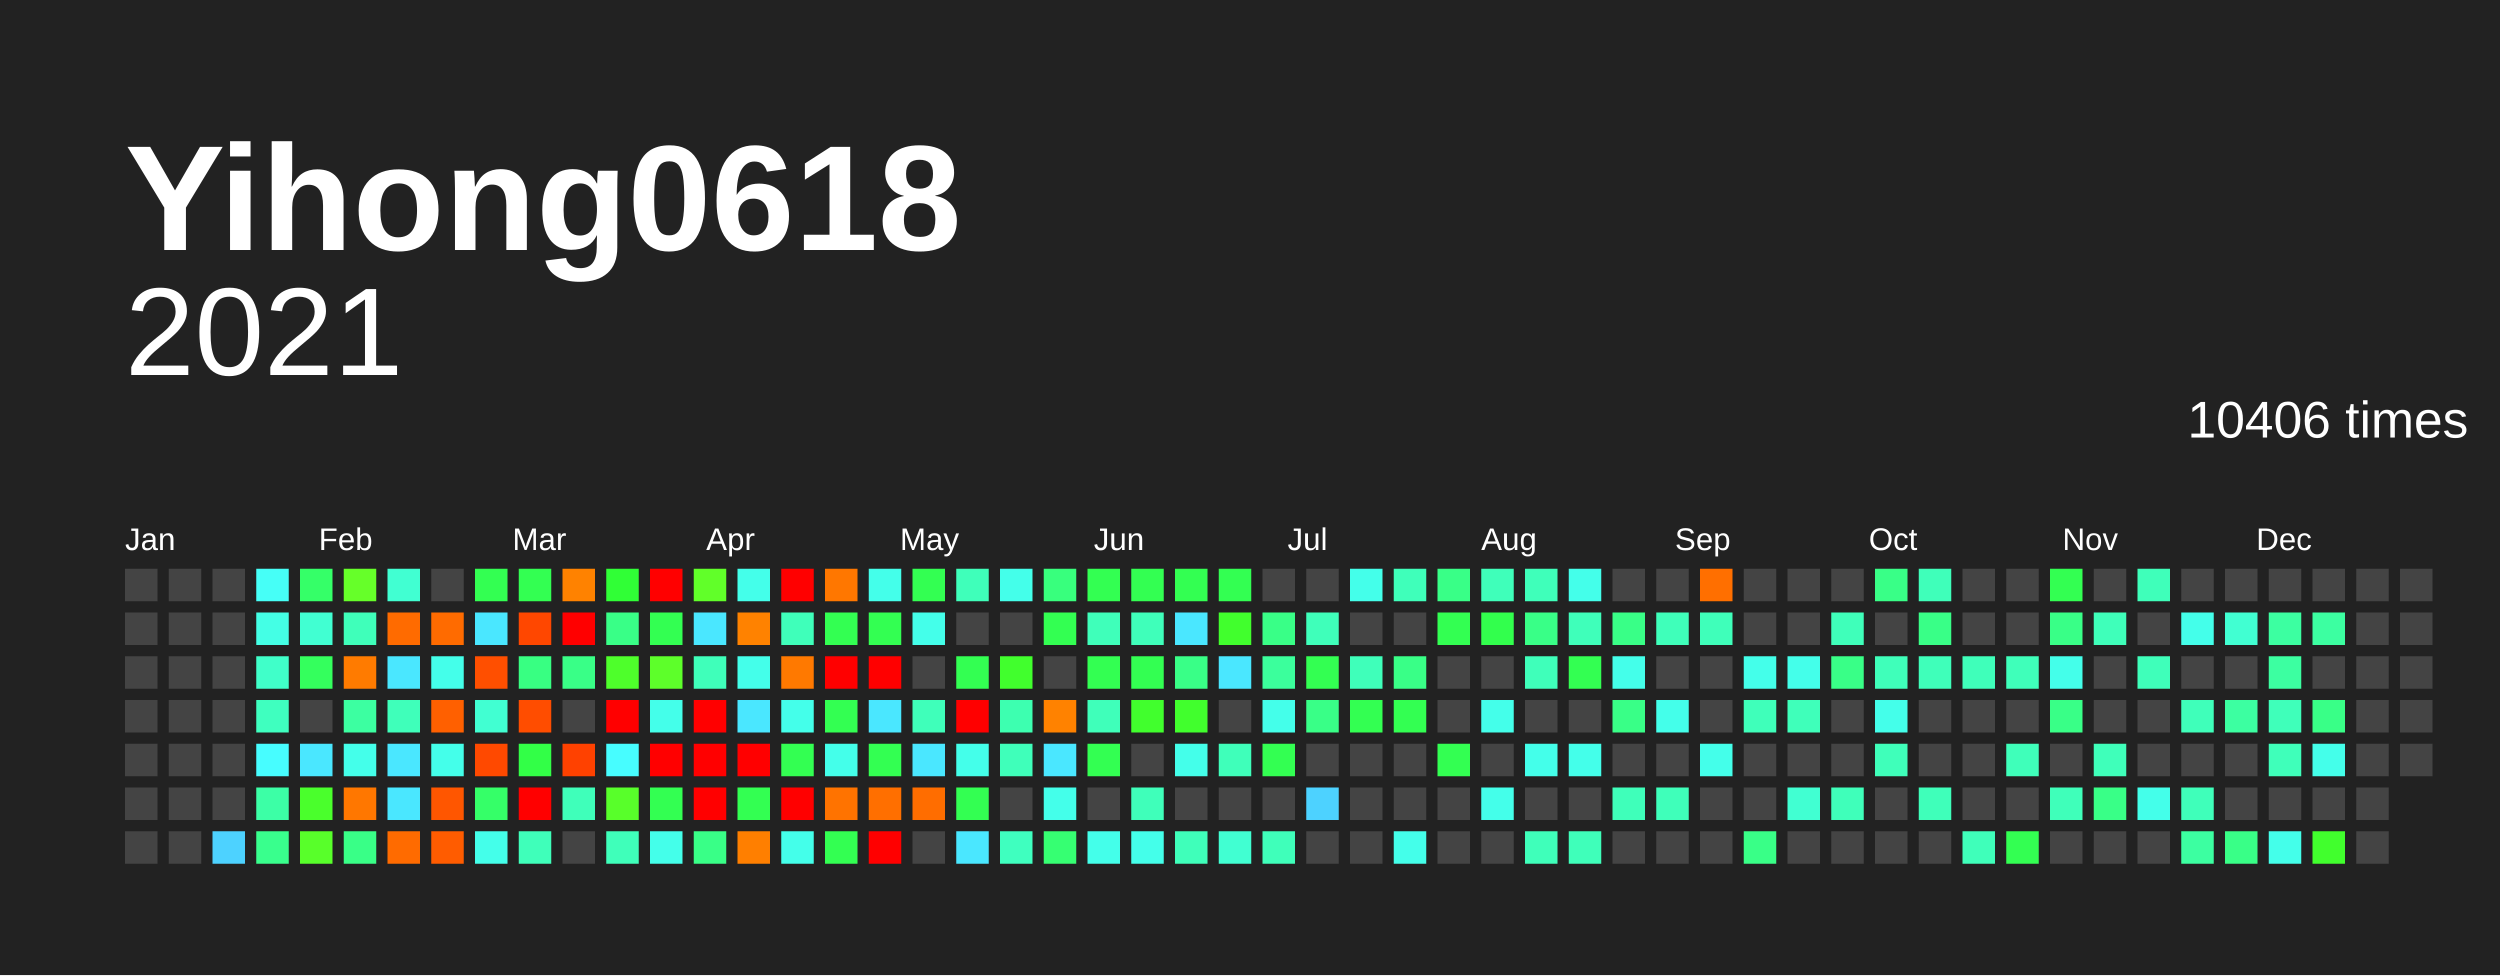
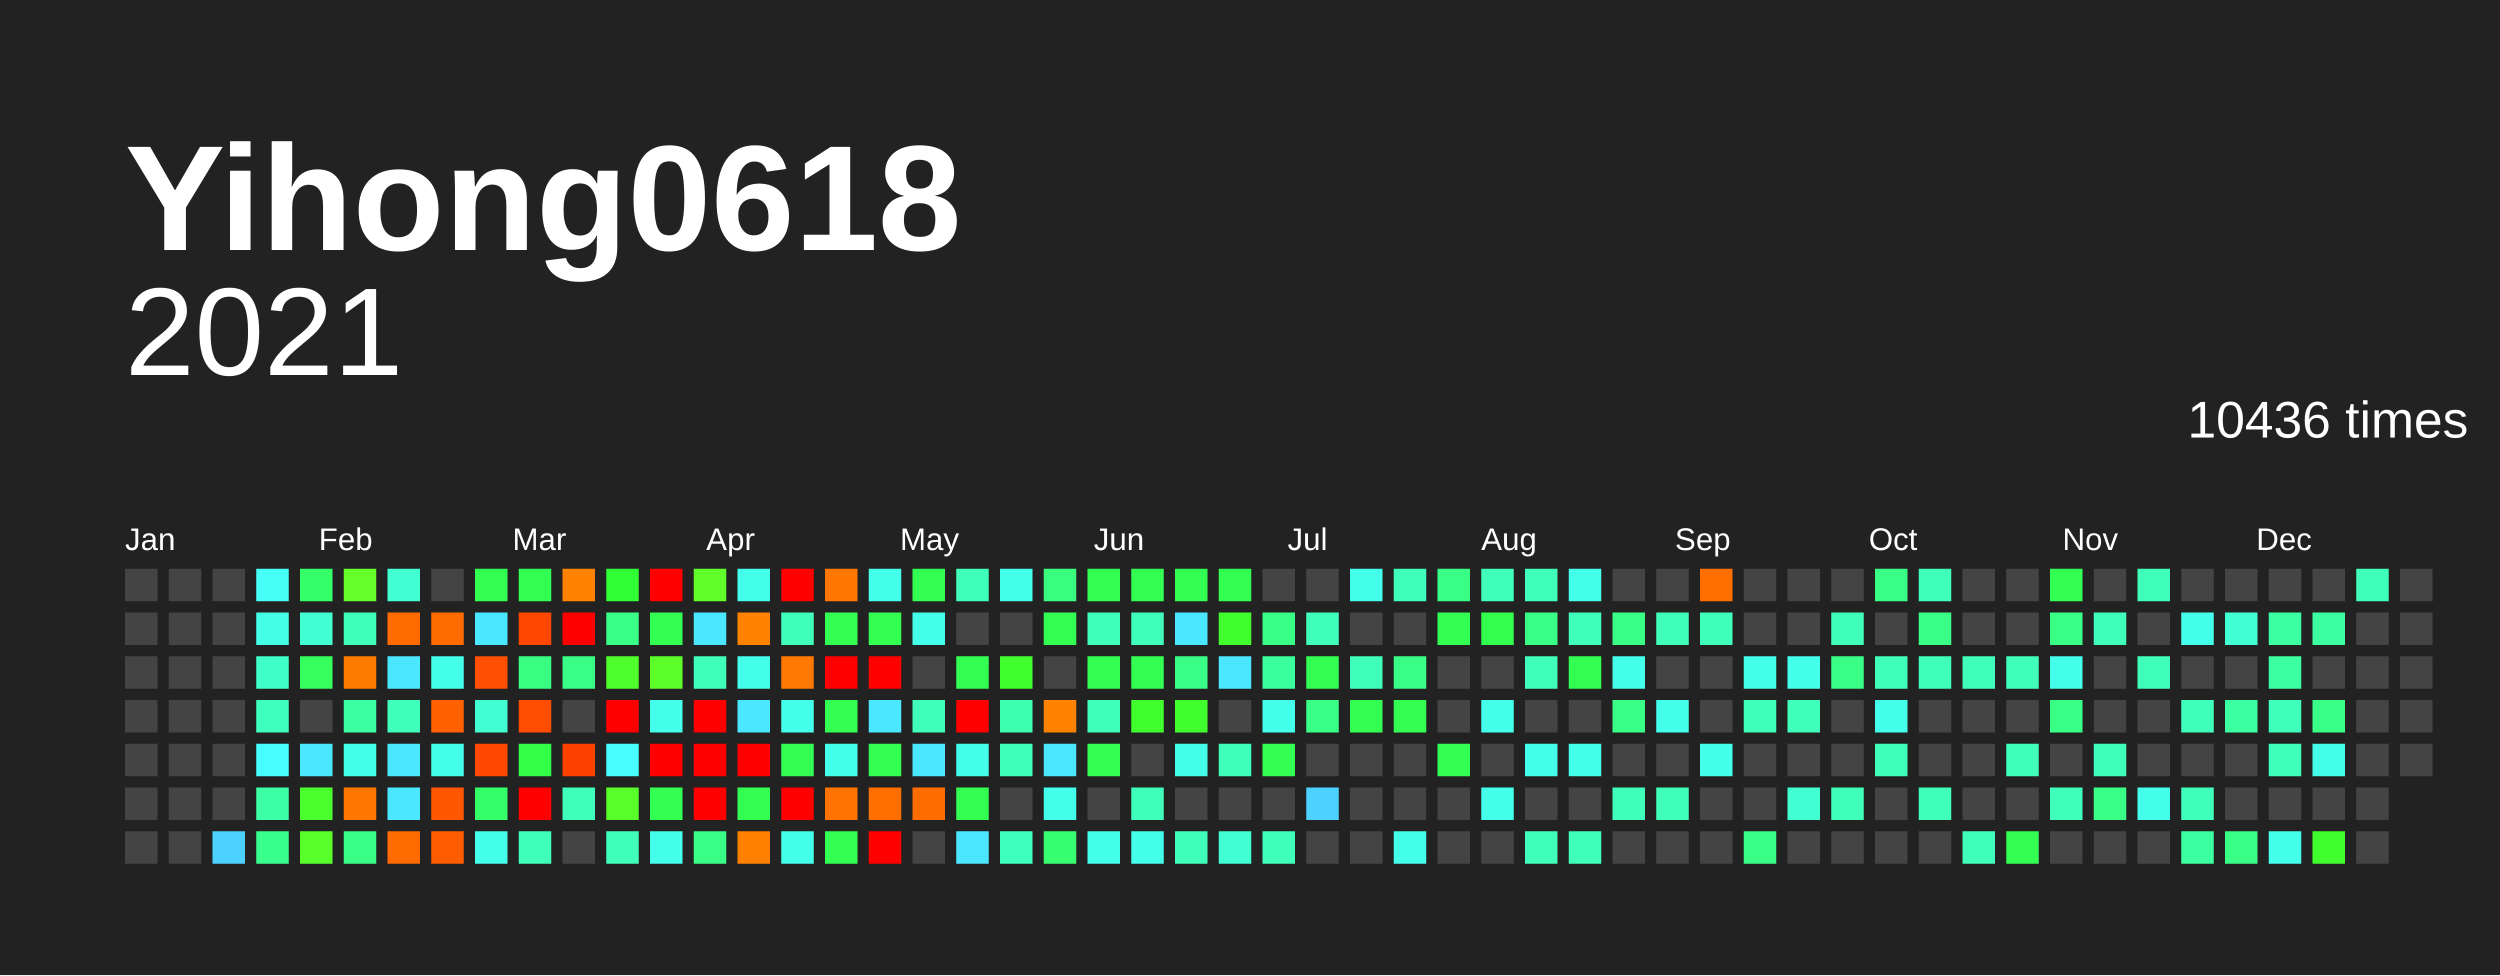
<svg xmlns="http://www.w3.org/2000/svg" baseProfile="full" height="78mm" version="1.1" viewBox="0,0,200,78" width="200mm">
  <defs />
  <rect fill="#222222" height="78" width="200" x="0" y="0" />
  <text fill="#FFFFFF" style="font-size:12px; font-family:Arial; font-weight:bold;" x="10" y="20">Yihong0618</text>
  <text alignment-baseline="hanging" fill="#FFFFFF" style="font-size:10.0px; font-family:Arial;" x="10" y="30">2021</text>
-   <text alignment-baseline="hanging" fill="#FFFFFF" style="font-size:4.125px; font-family:Arial;" x="175" y="35">10406 times</text>
+   <text alignment-baseline="hanging" fill="#FFFFFF" style="font-size:4.125px; font-family:Arial;" x="175" y="35">10436 times</text>
  <text fill="#FFFFFF" style="font-size:2.5px; font-family:Arial" x="10.0" y="44">Jan</text>
  <text fill="#FFFFFF" style="font-size:2.5px; font-family:Arial" x="25.5" y="44">Feb</text>
  <text fill="#FFFFFF" style="font-size:2.5px; font-family:Arial" x="41.0" y="44">Mar</text>
  <text fill="#FFFFFF" style="font-size:2.5px; font-family:Arial" x="56.5" y="44">Apr</text>
  <text fill="#FFFFFF" style="font-size:2.5px; font-family:Arial" x="72.0" y="44">May</text>
  <text fill="#FFFFFF" style="font-size:2.5px; font-family:Arial" x="87.5" y="44">Jun</text>
  <text fill="#FFFFFF" style="font-size:2.5px; font-family:Arial" x="103.0" y="44">Jul</text>
  <text fill="#FFFFFF" style="font-size:2.5px; font-family:Arial" x="118.5" y="44">Aug</text>
  <text fill="#FFFFFF" style="font-size:2.5px; font-family:Arial" x="134.0" y="44">Sep</text>
  <text fill="#FFFFFF" style="font-size:2.5px; font-family:Arial" x="149.5" y="44">Oct</text>
  <text fill="#FFFFFF" style="font-size:2.5px; font-family:Arial" x="165.0" y="44">Nov</text>
  <text fill="#FFFFFF" style="font-size:2.5px; font-family:Arial" x="180.5" y="44">Dec</text>
  <rect fill="#444444" height="2.6" width="2.6" x="10.0" y="45.5" />
  <rect fill="#444444" height="2.6" width="2.6" x="10.0" y="49.0" />
  <rect fill="#444444" height="2.6" width="2.6" x="10.0" y="52.5" />
  <rect fill="#444444" height="2.6" width="2.6" x="10.0" y="56.0" />
  <rect fill="#444444" height="2.6" width="2.6" x="10.0" y="59.5" />
  <rect fill="#444444" height="2.6" width="2.6" x="10.0" y="63.0" />
  <rect fill="#444444" height="2.6" width="2.6" x="10.0" y="66.5" />
  <rect fill="#444444" height="2.6" width="2.6" x="13.5" y="45.5" />
  <rect fill="#444444" height="2.6" width="2.6" x="13.5" y="49.0" />
  <rect fill="#444444" height="2.6" width="2.6" x="13.5" y="52.5" />
  <rect fill="#444444" height="2.6" width="2.6" x="13.5" y="56.0" />
  <rect fill="#444444" height="2.6" width="2.6" x="13.5" y="59.5" />
  <rect fill="#444444" height="2.6" width="2.6" x="13.5" y="63.0" />
  <rect fill="#444444" height="2.6" width="2.6" x="13.5" y="66.5" />
  <rect fill="#444444" height="2.6" width="2.6" x="17.0" y="45.5" />
  <rect fill="#444444" height="2.6" width="2.6" x="17.0" y="49.0" />
  <rect fill="#444444" height="2.6" width="2.6" x="17.0" y="52.5" />
  <rect fill="#444444" height="2.6" width="2.6" x="17.0" y="56.0" />
  <rect fill="#444444" height="2.6" width="2.6" x="17.0" y="59.5" />
  <rect fill="#444444" height="2.6" width="2.6" x="17.0" y="63.0" />
  <rect fill="#4dd2ff" height="2.6" width="2.6" x="17.0" y="66.5" />
  <rect fill="#46fff7" height="2.6" width="2.6" x="20.5" y="45.5" />
  <rect fill="#44ffe5" height="2.6" width="2.6" x="20.5" y="49.0" />
  <rect fill="#40ffc9" height="2.6" width="2.6" x="20.5" y="52.5" />
  <rect fill="#3fffbf" height="2.6" width="2.6" x="20.5" y="56.0" />
  <rect fill="#47fdff" height="2.6" width="2.6" x="20.5" y="59.5" />
  <rect fill="#3cffa6" height="2.6" width="2.6" x="20.5" y="63.0" />
  <rect fill="#39ff8d" height="2.6" width="2.6" x="20.5" y="66.5" />
  <rect fill="#35ff68" height="2.6" width="2.6" x="24.0" y="45.5" />
  <rect fill="#41ffd2" height="2.6" width="2.6" x="24.0" y="49.0" />
  <rect fill="#34ff5d" height="2.6" width="2.6" x="24.0" y="52.5" />
  <rect fill="#444444" height="2.6" width="2.6" x="24.0" y="56.0" />
  <rect fill="#4ae7ff" height="2.6" width="2.6" x="24.0" y="59.5" />
  <rect fill="#4aff2c" height="2.6" width="2.6" x="24.0" y="63.0" />
  <rect fill="#58ff2a" height="2.6" width="2.6" x="24.0" y="66.5" />
  <rect fill="#66ff29" height="2.6" width="2.6" x="27.5" y="45.5" />
  <rect fill="#3fffba" height="2.6" width="2.6" x="27.5" y="49.0" />
  <rect fill="#ff7b00" height="2.6" width="2.6" x="27.5" y="52.5" />
  <rect fill="#3cffa1" height="2.6" width="2.6" x="27.5" y="56.0" />
  <rect fill="#44ffea" height="2.6" width="2.6" x="27.5" y="59.5" />
  <rect fill="#ff7700" height="2.6" width="2.6" x="27.5" y="63.0" />
  <rect fill="#39ff87" height="2.6" width="2.6" x="27.5" y="66.5" />
  <rect fill="#41ffd2" height="2.6" width="2.6" x="31.0" y="45.5" />
  <rect fill="#ff6b00" height="2.6" width="2.6" x="31.0" y="49.0" />
  <rect fill="#4ae7ff" height="2.6" width="2.6" x="31.0" y="52.5" />
  <rect fill="#3fffba" height="2.6" width="2.6" x="31.0" y="56.0" />
  <rect fill="#4ae7ff" height="2.6" width="2.6" x="31.0" y="59.5" />
  <rect fill="#4ae7ff" height="2.6" width="2.6" x="31.0" y="63.0" />
  <rect fill="#ff6b00" height="2.6" width="2.6" x="31.0" y="66.5" />
  <rect fill="#444444" height="2.6" width="2.6" x="34.5" y="45.5" />
  <rect fill="#ff6b00" height="2.6" width="2.6" x="34.5" y="49.0" />
  <rect fill="#44ffea" height="2.6" width="2.6" x="34.5" y="52.5" />
  <rect fill="#ff6000" height="2.6" width="2.6" x="34.5" y="56.0" />
  <rect fill="#44ffea" height="2.6" width="2.6" x="34.5" y="59.5" />
  <rect fill="#ff5600" height="2.6" width="2.6" x="34.5" y="63.0" />
  <rect fill="#ff5c00" height="2.6" width="2.6" x="34.5" y="66.5" />
  <rect fill="#33ff52" height="2.6" width="2.6" x="38.0" y="45.5" />
  <rect fill="#4ae7ff" height="2.6" width="2.6" x="38.0" y="49.0" />
  <rect fill="#ff4f00" height="2.6" width="2.6" x="38.0" y="52.5" />
  <rect fill="#41ffd2" height="2.6" width="2.6" x="38.0" y="56.0" />
  <rect fill="#ff4900" height="2.6" width="2.6" x="38.0" y="59.5" />
  <rect fill="#35ff68" height="2.6" width="2.6" x="38.0" y="63.0" />
  <rect fill="#44ffea" height="2.6" width="2.6" x="38.0" y="66.5" />
  <rect fill="#33ff52" height="2.6" width="2.6" x="41.5" y="45.5" />
  <rect fill="#ff4700" height="2.6" width="2.6" x="41.5" y="49.0" />
  <rect fill="#38ff82" height="2.6" width="2.6" x="41.5" y="52.5" />
  <rect fill="#ff4d00" height="2.6" width="2.6" x="41.5" y="56.0" />
  <rect fill="#32ff47" height="2.6" width="2.6" x="41.5" y="59.5" />
  <rect fill="red" height="2.6" width="2.6" x="41.5" y="63.0" />
  <rect fill="#3fffba" height="2.6" width="2.6" x="41.5" y="66.5" />
  <rect fill="#ff8200" height="2.6" width="2.6" x="45.0" y="45.5" />
  <rect fill="red" height="2.6" width="2.6" x="45.0" y="49.0" />
  <rect fill="#39ff87" height="2.6" width="2.6" x="45.0" y="52.5" />
  <rect fill="#444444" height="2.6" width="2.6" x="45.0" y="56.0" />
  <rect fill="#ff4100" height="2.6" width="2.6" x="45.0" y="59.5" />
  <rect fill="#3fffba" height="2.6" width="2.6" x="45.0" y="63.0" />
  <rect fill="#444444" height="2.6" width="2.6" x="45.0" y="66.5" />
  <rect fill="#30ff36" height="2.6" width="2.6" x="48.5" y="45.5" />
  <rect fill="#39ff87" height="2.6" width="2.6" x="48.5" y="49.0" />
  <rect fill="#4eff2b" height="2.6" width="2.6" x="48.5" y="52.5" />
  <rect fill="red" height="2.6" width="2.6" x="48.5" y="56.0" />
  <rect fill="#47fdff" height="2.6" width="2.6" x="48.5" y="59.5" />
  <rect fill="#58ff2a" height="2.6" width="2.6" x="48.5" y="63.0" />
  <rect fill="#3fffba" height="2.6" width="2.6" x="48.5" y="66.5" />
  <rect fill="red" height="2.6" width="2.6" x="52.0" y="45.5" />
  <rect fill="#33ff52" height="2.6" width="2.6" x="52.0" y="49.0" />
  <rect fill="#5dff2a" height="2.6" width="2.6" x="52.0" y="52.5" />
  <rect fill="#44ffea" height="2.6" width="2.6" x="52.0" y="56.0" />
  <rect fill="red" height="2.6" width="2.6" x="52.0" y="59.5" />
  <rect fill="#33ff52" height="2.6" width="2.6" x="52.0" y="63.0" />
  <rect fill="#44ffea" height="2.6" width="2.6" x="52.0" y="66.5" />
  <rect fill="#61ff29" height="2.6" width="2.6" x="55.5" y="45.5" />
  <rect fill="#4ae7ff" height="2.6" width="2.6" x="55.5" y="49.0" />
  <rect fill="#3fffba" height="2.6" width="2.6" x="55.5" y="52.5" />
  <rect fill="red" height="2.6" width="2.6" x="55.5" y="56.0" />
  <rect fill="red" height="2.6" width="2.6" x="55.5" y="59.5" />
  <rect fill="red" height="2.6" width="2.6" x="55.5" y="63.0" />
  <rect fill="#39ff87" height="2.6" width="2.6" x="55.5" y="66.5" />
  <rect fill="#44ffea" height="2.6" width="2.6" x="59.0" y="45.5" />
  <rect fill="#ff8200" height="2.6" width="2.6" x="59.0" y="49.0" />
  <rect fill="#44ffea" height="2.6" width="2.6" x="59.0" y="52.5" />
  <rect fill="#4ae7ff" height="2.6" width="2.6" x="59.0" y="56.0" />
  <rect fill="red" height="2.6" width="2.6" x="59.0" y="59.5" />
  <rect fill="#33ff52" height="2.6" width="2.6" x="59.0" y="63.0" />
  <rect fill="#ff7f00" height="2.6" width="2.6" x="59.0" y="66.5" />
  <rect fill="red" height="2.6" width="2.6" x="62.5" y="45.5" />
  <rect fill="#3fffba" height="2.6" width="2.6" x="62.5" y="49.0" />
  <rect fill="#ff7900" height="2.6" width="2.6" x="62.5" y="52.5" />
  <rect fill="#44ffea" height="2.6" width="2.6" x="62.5" y="56.0" />
  <rect fill="#33ff52" height="2.6" width="2.6" x="62.5" y="59.5" />
  <rect fill="red" height="2.6" width="2.6" x="62.5" y="63.0" />
  <rect fill="#44ffea" height="2.6" width="2.6" x="62.5" y="66.5" />
  <rect fill="#ff7700" height="2.6" width="2.6" x="66.0" y="45.5" />
  <rect fill="#33ff52" height="2.6" width="2.6" x="66.0" y="49.0" />
  <rect fill="red" height="2.6" width="2.6" x="66.0" y="52.5" />
  <rect fill="#33ff52" height="2.6" width="2.6" x="66.0" y="56.0" />
  <rect fill="#44ffea" height="2.6" width="2.6" x="66.0" y="59.5" />
  <rect fill="#ff7300" height="2.6" width="2.6" x="66.0" y="63.0" />
  <rect fill="#33ff52" height="2.6" width="2.6" x="66.0" y="66.5" />
  <rect fill="#44ffea" height="2.6" width="2.6" x="69.5" y="45.5" />
  <rect fill="#33ff52" height="2.6" width="2.6" x="69.5" y="49.0" />
  <rect fill="red" height="2.6" width="2.6" x="69.5" y="52.5" />
  <rect fill="#4ae7ff" height="2.6" width="2.6" x="69.5" y="56.0" />
  <rect fill="#33ff52" height="2.6" width="2.6" x="69.5" y="59.5" />
  <rect fill="#ff6f00" height="2.6" width="2.6" x="69.5" y="63.0" />
  <rect fill="red" height="2.6" width="2.6" x="69.5" y="66.5" />
  <rect fill="#33ff52" height="2.6" width="2.6" x="73.0" y="45.5" />
  <rect fill="#44ffea" height="2.6" width="2.6" x="73.0" y="49.0" />
  <rect fill="#444444" height="2.6" width="2.6" x="73.0" y="52.5" />
  <rect fill="#3fffba" height="2.6" width="2.6" x="73.0" y="56.0" />
  <rect fill="#4ae7ff" height="2.6" width="2.6" x="73.0" y="59.5" />
  <rect fill="#ff6d00" height="2.6" width="2.6" x="73.0" y="63.0" />
  <rect fill="#444444" height="2.6" width="2.6" x="73.0" y="66.5" />
  <rect fill="#3fffba" height="2.6" width="2.6" x="76.5" y="45.5" />
  <rect fill="#444444" height="2.6" width="2.6" x="76.5" y="49.0" />
  <rect fill="#33ff52" height="2.6" width="2.6" x="76.5" y="52.5" />
  <rect fill="red" height="2.6" width="2.6" x="76.5" y="56.0" />
  <rect fill="#44ffea" height="2.6" width="2.6" x="76.5" y="59.5" />
  <rect fill="#33ff52" height="2.6" width="2.6" x="76.5" y="63.0" />
  <rect fill="#4ae7ff" height="2.6" width="2.6" x="76.5" y="66.5" />
  <rect fill="#44ffea" height="2.6" width="2.6" x="80.0" y="45.5" />
  <rect fill="#444444" height="2.6" width="2.6" x="80.0" y="49.0" />
  <rect fill="#41ff2d" height="2.6" width="2.6" x="80.0" y="52.5" />
  <rect fill="#3dffb0" height="2.6" width="2.6" x="80.0" y="56.0" />
  <rect fill="#3fffba" height="2.6" width="2.6" x="80.0" y="59.5" />
  <rect fill="#444444" height="2.6" width="2.6" x="80.0" y="63.0" />
  <rect fill="#3fffbf" height="2.6" width="2.6" x="80.0" y="66.5" />
  <rect fill="#38ff7d" height="2.6" width="2.6" x="83.5" y="45.5" />
  <rect fill="#33ff52" height="2.6" width="2.6" x="83.5" y="49.0" />
  <rect fill="#444444" height="2.6" width="2.6" x="83.5" y="52.5" />
  <rect fill="#ff8200" height="2.6" width="2.6" x="83.5" y="56.0" />
  <rect fill="#4ae7ff" height="2.6" width="2.6" x="83.5" y="59.5" />
  <rect fill="#44ffea" height="2.6" width="2.6" x="83.5" y="63.0" />
  <rect fill="#36ff72" height="2.6" width="2.6" x="83.5" y="66.5" />
  <rect fill="#33ff52" height="2.6" width="2.6" x="87.0" y="45.5" />
  <rect fill="#3fffba" height="2.6" width="2.6" x="87.0" y="49.0" />
  <rect fill="#33ff52" height="2.6" width="2.6" x="87.0" y="52.5" />
  <rect fill="#3fffba" height="2.6" width="2.6" x="87.0" y="56.0" />
  <rect fill="#33ff52" height="2.6" width="2.6" x="87.0" y="59.5" />
  <rect fill="#444444" height="2.6" width="2.6" x="87.0" y="63.0" />
  <rect fill="#44ffea" height="2.6" width="2.6" x="87.0" y="66.5" />
  <rect fill="#33ff52" height="2.6" width="2.6" x="90.5" y="45.5" />
  <rect fill="#3fffba" height="2.6" width="2.6" x="90.5" y="49.0" />
  <rect fill="#33ff52" height="2.6" width="2.6" x="90.5" y="52.5" />
  <rect fill="#41ff2d" height="2.6" width="2.6" x="90.5" y="56.0" />
  <rect fill="#444444" height="2.6" width="2.6" x="90.5" y="59.5" />
  <rect fill="#3fffba" height="2.6" width="2.6" x="90.5" y="63.0" />
  <rect fill="#44ffea" height="2.6" width="2.6" x="90.5" y="66.5" />
  <rect fill="#33ff52" height="2.6" width="2.6" x="94.0" y="45.5" />
  <rect fill="#4ae7ff" height="2.6" width="2.6" x="94.0" y="49.0" />
  <rect fill="#39ff87" height="2.6" width="2.6" x="94.0" y="52.5" />
  <rect fill="#41ff2d" height="2.6" width="2.6" x="94.0" y="56.0" />
  <rect fill="#44ffea" height="2.6" width="2.6" x="94.0" y="59.5" />
  <rect fill="#444444" height="2.6" width="2.6" x="94.0" y="63.0" />
  <rect fill="#3fffba" height="2.6" width="2.6" x="94.0" y="66.5" />
  <rect fill="#33ff52" height="2.6" width="2.6" x="97.5" y="45.5" />
  <rect fill="#41ff2d" height="2.6" width="2.6" x="97.5" y="49.0" />
  <rect fill="#4ae7ff" height="2.6" width="2.6" x="97.5" y="52.5" />
  <rect fill="#444444" height="2.6" width="2.6" x="97.5" y="56.0" />
  <rect fill="#3fffba" height="2.6" width="2.6" x="97.5" y="59.5" />
  <rect fill="#444444" height="2.6" width="2.6" x="97.5" y="63.0" />
  <rect fill="#41ffd2" height="2.6" width="2.6" x="97.5" y="66.5" />
  <rect fill="#444444" height="2.6" width="2.6" x="101.0" y="45.5" />
  <rect fill="#39ff87" height="2.6" width="2.6" x="101.0" y="49.0" />
  <rect fill="#3bff9c" height="2.6" width="2.6" x="101.0" y="52.5" />
  <rect fill="#44ffea" height="2.6" width="2.6" x="101.0" y="56.0" />
  <rect fill="#33ff52" height="2.6" width="2.6" x="101.0" y="59.5" />
  <rect fill="#444444" height="2.6" width="2.6" x="101.0" y="63.0" />
  <rect fill="#3fffba" height="2.6" width="2.6" x="101.0" y="66.5" />
  <rect fill="#444444" height="2.6" width="2.6" x="104.5" y="45.5" />
  <rect fill="#3fffba" height="2.6" width="2.6" x="104.5" y="49.0" />
  <rect fill="#33ff52" height="2.6" width="2.6" x="104.5" y="52.5" />
  <rect fill="#39ff87" height="2.6" width="2.6" x="104.5" y="56.0" />
  <rect fill="#444444" height="2.6" width="2.6" x="104.5" y="59.5" />
  <rect fill="#4dd2ff" height="2.6" width="2.6" x="104.5" y="63.0" />
  <rect fill="#444444" height="2.6" width="2.6" x="104.5" y="66.5" />
  <rect fill="#44ffea" height="2.6" width="2.6" x="108.0" y="45.5" />
  <rect fill="#444444" height="2.6" width="2.6" x="108.0" y="49.0" />
  <rect fill="#3fffba" height="2.6" width="2.6" x="108.0" y="52.5" />
  <rect fill="#33ff52" height="2.6" width="2.6" x="108.0" y="56.0" />
  <rect fill="#444444" height="2.6" width="2.6" x="108.0" y="59.5" />
  <rect fill="#444444" height="2.6" width="2.6" x="108.0" y="63.0" />
  <rect fill="#444444" height="2.6" width="2.6" x="108.0" y="66.5" />
  <rect fill="#3fffba" height="2.6" width="2.6" x="111.5" y="45.5" />
  <rect fill="#444444" height="2.6" width="2.6" x="111.5" y="49.0" />
  <rect fill="#39ff87" height="2.6" width="2.6" x="111.5" y="52.5" />
  <rect fill="#33ff52" height="2.6" width="2.6" x="111.5" y="56.0" />
  <rect fill="#444444" height="2.6" width="2.6" x="111.5" y="59.5" />
  <rect fill="#444444" height="2.6" width="2.6" x="111.5" y="63.0" />
  <rect fill="#44ffea" height="2.6" width="2.6" x="111.5" y="66.5" />
  <rect fill="#39ff87" height="2.6" width="2.6" x="115.0" y="45.5" />
  <rect fill="#33ff52" height="2.6" width="2.6" x="115.0" y="49.0" />
  <rect fill="#444444" height="2.6" width="2.6" x="115.0" y="52.5" />
  <rect fill="#444444" height="2.6" width="2.6" x="115.0" y="56.0" />
  <rect fill="#33ff52" height="2.6" width="2.6" x="115.0" y="59.5" />
  <rect fill="#444444" height="2.6" width="2.6" x="115.0" y="63.0" />
  <rect fill="#444444" height="2.6" width="2.6" x="115.0" y="66.5" />
  <rect fill="#3fffba" height="2.6" width="2.6" x="118.5" y="45.5" />
  <rect fill="#32ff4d" height="2.6" width="2.6" x="118.5" y="49.0" />
  <rect fill="#444444" height="2.6" width="2.6" x="118.5" y="52.5" />
  <rect fill="#44ffea" height="2.6" width="2.6" x="118.5" y="56.0" />
  <rect fill="#444444" height="2.6" width="2.6" x="118.5" y="59.5" />
  <rect fill="#44ffea" height="2.6" width="2.6" x="118.5" y="63.0" />
  <rect fill="#444444" height="2.6" width="2.6" x="118.5" y="66.5" />
  <rect fill="#3fffba" height="2.6" width="2.6" x="122.0" y="45.5" />
  <rect fill="#39ff87" height="2.6" width="2.6" x="122.0" y="49.0" />
  <rect fill="#3fffba" height="2.6" width="2.6" x="122.0" y="52.5" />
  <rect fill="#444444" height="2.6" width="2.6" x="122.0" y="56.0" />
  <rect fill="#44ffea" height="2.6" width="2.6" x="122.0" y="59.5" />
  <rect fill="#444444" height="2.6" width="2.6" x="122.0" y="63.0" />
  <rect fill="#3fffba" height="2.6" width="2.6" x="122.0" y="66.5" />
  <rect fill="#44ffea" height="2.6" width="2.6" x="125.5" y="45.5" />
  <rect fill="#3fffba" height="2.6" width="2.6" x="125.5" y="49.0" />
  <rect fill="#33ff52" height="2.6" width="2.6" x="125.5" y="52.5" />
  <rect fill="#444444" height="2.6" width="2.6" x="125.5" y="56.0" />
  <rect fill="#44ffea" height="2.6" width="2.6" x="125.5" y="59.5" />
  <rect fill="#444444" height="2.6" width="2.6" x="125.5" y="63.0" />
  <rect fill="#3fffba" height="2.6" width="2.6" x="125.5" y="66.5" />
  <rect fill="#444444" height="2.6" width="2.6" x="129.0" y="45.5" />
  <rect fill="#39ff87" height="2.6" width="2.6" x="129.0" y="49.0" />
  <rect fill="#44ffea" height="2.6" width="2.6" x="129.0" y="52.5" />
  <rect fill="#39ff87" height="2.6" width="2.6" x="129.0" y="56.0" />
  <rect fill="#444444" height="2.6" width="2.6" x="129.0" y="59.5" />
  <rect fill="#3fffba" height="2.6" width="2.6" x="129.0" y="63.0" />
  <rect fill="#444444" height="2.6" width="2.6" x="129.0" y="66.5" />
  <rect fill="#444444" height="2.6" width="2.6" x="132.5" y="45.5" />
  <rect fill="#3fffba" height="2.6" width="2.6" x="132.5" y="49.0" />
  <rect fill="#444444" height="2.6" width="2.6" x="132.5" y="52.5" />
  <rect fill="#44ffea" height="2.6" width="2.6" x="132.5" y="56.0" />
  <rect fill="#444444" height="2.6" width="2.6" x="132.5" y="59.5" />
  <rect fill="#3fffba" height="2.6" width="2.6" x="132.5" y="63.0" />
  <rect fill="#444444" height="2.6" width="2.6" x="132.5" y="66.5" />
  <rect fill="#ff6f00" height="2.6" width="2.6" x="136.0" y="45.5" />
  <rect fill="#3fffba" height="2.6" width="2.6" x="136.0" y="49.0" />
  <rect fill="#444444" height="2.6" width="2.6" x="136.0" y="52.5" />
  <rect fill="#444444" height="2.6" width="2.6" x="136.0" y="56.0" />
  <rect fill="#44ffea" height="2.6" width="2.6" x="136.0" y="59.5" />
  <rect fill="#444444" height="2.6" width="2.6" x="136.0" y="63.0" />
  <rect fill="#444444" height="2.6" width="2.6" x="136.0" y="66.5" />
  <rect fill="#444444" height="2.6" width="2.6" x="139.5" y="45.5" />
  <rect fill="#444444" height="2.6" width="2.6" x="139.5" y="49.0" />
  <rect fill="#44ffea" height="2.6" width="2.6" x="139.5" y="52.5" />
  <rect fill="#3fffba" height="2.6" width="2.6" x="139.5" y="56.0" />
  <rect fill="#444444" height="2.6" width="2.6" x="139.5" y="59.5" />
  <rect fill="#444444" height="2.6" width="2.6" x="139.5" y="63.0" />
  <rect fill="#39ff87" height="2.6" width="2.6" x="139.5" y="66.5" />
  <rect fill="#444444" height="2.6" width="2.6" x="143.0" y="45.5" />
  <rect fill="#444444" height="2.6" width="2.6" x="143.0" y="49.0" />
  <rect fill="#44ffea" height="2.6" width="2.6" x="143.0" y="52.5" />
  <rect fill="#3fffba" height="2.6" width="2.6" x="143.0" y="56.0" />
  <rect fill="#444444" height="2.6" width="2.6" x="143.0" y="59.5" />
  <rect fill="#41ffd2" height="2.6" width="2.6" x="143.0" y="63.0" />
  <rect fill="#444444" height="2.6" width="2.6" x="143.0" y="66.5" />
  <rect fill="#444444" height="2.6" width="2.6" x="146.5" y="45.5" />
  <rect fill="#3fffba" height="2.6" width="2.6" x="146.5" y="49.0" />
  <rect fill="#39ff87" height="2.6" width="2.6" x="146.5" y="52.5" />
  <rect fill="#444444" height="2.6" width="2.6" x="146.5" y="56.0" />
  <rect fill="#444444" height="2.6" width="2.6" x="146.5" y="59.5" />
  <rect fill="#3fffba" height="2.6" width="2.6" x="146.5" y="63.0" />
  <rect fill="#444444" height="2.6" width="2.6" x="146.5" y="66.5" />
  <rect fill="#39ff87" height="2.6" width="2.6" x="150.0" y="45.5" />
  <rect fill="#444444" height="2.6" width="2.6" x="150.0" y="49.0" />
  <rect fill="#3fffba" height="2.6" width="2.6" x="150.0" y="52.5" />
  <rect fill="#44ffea" height="2.6" width="2.6" x="150.0" y="56.0" />
  <rect fill="#3fffba" height="2.6" width="2.6" x="150.0" y="59.5" />
  <rect fill="#444444" height="2.6" width="2.6" x="150.0" y="63.0" />
  <rect fill="#444444" height="2.6" width="2.6" x="150.0" y="66.5" />
  <rect fill="#3fffba" height="2.6" width="2.6" x="153.5" y="45.5" />
  <rect fill="#39ff87" height="2.6" width="2.6" x="153.5" y="49.0" />
  <rect fill="#3fffba" height="2.6" width="2.6" x="153.5" y="52.5" />
  <rect fill="#444444" height="2.6" width="2.6" x="153.5" y="56.0" />
  <rect fill="#444444" height="2.6" width="2.6" x="153.5" y="59.5" />
  <rect fill="#3fffba" height="2.6" width="2.6" x="153.5" y="63.0" />
  <rect fill="#444444" height="2.6" width="2.6" x="153.5" y="66.5" />
  <rect fill="#444444" height="2.6" width="2.6" x="157.0" y="45.5" />
  <rect fill="#444444" height="2.6" width="2.6" x="157.0" y="49.0" />
  <rect fill="#3fffba" height="2.6" width="2.6" x="157.0" y="52.5" />
  <rect fill="#444444" height="2.6" width="2.6" x="157.0" y="56.0" />
  <rect fill="#444444" height="2.6" width="2.6" x="157.0" y="59.5" />
  <rect fill="#444444" height="2.6" width="2.6" x="157.0" y="63.0" />
  <rect fill="#3fffba" height="2.6" width="2.6" x="157.0" y="66.5" />
  <rect fill="#444444" height="2.6" width="2.6" x="160.5" y="45.5" />
  <rect fill="#444444" height="2.6" width="2.6" x="160.5" y="49.0" />
  <rect fill="#3fffba" height="2.6" width="2.6" x="160.5" y="52.5" />
  <rect fill="#444444" height="2.6" width="2.6" x="160.5" y="56.0" />
  <rect fill="#3fffba" height="2.6" width="2.6" x="160.5" y="59.5" />
  <rect fill="#444444" height="2.6" width="2.6" x="160.5" y="63.0" />
  <rect fill="#33ff52" height="2.6" width="2.6" x="160.5" y="66.5" />
  <rect fill="#33ff52" height="2.6" width="2.6" x="164.0" y="45.5" />
  <rect fill="#39ff87" height="2.6" width="2.6" x="164.0" y="49.0" />
  <rect fill="#44ffea" height="2.6" width="2.6" x="164.0" y="52.5" />
  <rect fill="#39ff87" height="2.6" width="2.6" x="164.0" y="56.0" />
  <rect fill="#444444" height="2.6" width="2.6" x="164.0" y="59.5" />
  <rect fill="#3fffba" height="2.6" width="2.6" x="164.0" y="63.0" />
  <rect fill="#444444" height="2.6" width="2.6" x="164.0" y="66.5" />
  <rect fill="#444444" height="2.6" width="2.6" x="167.5" y="45.5" />
  <rect fill="#3fffba" height="2.6" width="2.6" x="167.5" y="49.0" />
  <rect fill="#444444" height="2.6" width="2.6" x="167.5" y="52.5" />
  <rect fill="#444444" height="2.6" width="2.6" x="167.5" y="56.0" />
  <rect fill="#3fffba" height="2.6" width="2.6" x="167.5" y="59.5" />
  <rect fill="#39ff87" height="2.6" width="2.6" x="167.5" y="63.0" />
  <rect fill="#444444" height="2.6" width="2.6" x="167.5" y="66.5" />
  <rect fill="#3fffba" height="2.6" width="2.6" x="171.0" y="45.5" />
  <rect fill="#444444" height="2.6" width="2.6" x="171.0" y="49.0" />
  <rect fill="#3fffba" height="2.6" width="2.6" x="171.0" y="52.5" />
  <rect fill="#444444" height="2.6" width="2.6" x="171.0" y="56.0" />
  <rect fill="#444444" height="2.6" width="2.6" x="171.0" y="59.5" />
  <rect fill="#44ffea" height="2.6" width="2.6" x="171.0" y="63.0" />
  <rect fill="#444444" height="2.6" width="2.6" x="171.0" y="66.5" />
  <rect fill="#444444" height="2.6" width="2.6" x="174.5" y="45.5" />
  <rect fill="#44ffea" height="2.6" width="2.6" x="174.5" y="49.0" />
  <rect fill="#444444" height="2.6" width="2.6" x="174.5" y="52.5" />
  <rect fill="#3fffba" height="2.6" width="2.6" x="174.5" y="56.0" />
  <rect fill="#444444" height="2.6" width="2.6" x="174.5" y="59.5" />
  <rect fill="#3fffba" height="2.6" width="2.6" x="174.5" y="63.0" />
  <rect fill="#3cffa1" height="2.6" width="2.6" x="174.5" y="66.5" />
  <rect fill="#444444" height="2.6" width="2.6" x="178.0" y="45.5" />
  <rect fill="#41ffd2" height="2.6" width="2.6" x="178.0" y="49.0" />
  <rect fill="#444444" height="2.6" width="2.6" x="178.0" y="52.5" />
  <rect fill="#3cffa1" height="2.6" width="2.6" x="178.0" y="56.0" />
  <rect fill="#444444" height="2.6" width="2.6" x="178.0" y="59.5" />
  <rect fill="#444444" height="2.6" width="2.6" x="178.0" y="63.0" />
  <rect fill="#39ff87" height="2.6" width="2.6" x="178.0" y="66.5" />
  <rect fill="#444444" height="2.6" width="2.6" x="181.5" y="45.5" />
  <rect fill="#3cffa1" height="2.6" width="2.6" x="181.5" y="49.0" />
  <rect fill="#3cffa1" height="2.6" width="2.6" x="181.5" y="52.5" />
  <rect fill="#3fffba" height="2.6" width="2.6" x="181.5" y="56.0" />
  <rect fill="#3fffba" height="2.6" width="2.6" x="181.5" y="59.5" />
  <rect fill="#444444" height="2.6" width="2.6" x="181.5" y="63.0" />
  <rect fill="#44ffea" height="2.6" width="2.6" x="181.5" y="66.5" />
  <rect fill="#444444" height="2.6" width="2.6" x="185.0" y="45.5" />
  <rect fill="#3cffa1" height="2.6" width="2.6" x="185.0" y="49.0" />
  <rect fill="#444444" height="2.6" width="2.6" x="185.0" y="52.5" />
  <rect fill="#39ff87" height="2.6" width="2.6" x="185.0" y="56.0" />
  <rect fill="#44ffea" height="2.6" width="2.6" x="185.0" y="59.5" />
  <rect fill="#444444" height="2.6" width="2.6" x="185.0" y="63.0" />
  <rect fill="#41ff2d" height="2.6" width="2.6" x="185.0" y="66.5" />
-   <rect fill="#444444" height="2.6" width="2.6" x="188.5" y="45.5" />
+   <rect fill="#3fffba" height="2.6" width="2.6" x="188.5" y="45.5" />
  <rect fill="#444444" height="2.6" width="2.6" x="188.5" y="49.0" />
  <rect fill="#444444" height="2.6" width="2.6" x="188.5" y="52.5" />
  <rect fill="#444444" height="2.6" width="2.6" x="188.5" y="56.0" />
  <rect fill="#444444" height="2.6" width="2.6" x="188.5" y="59.5" />
  <rect fill="#444444" height="2.6" width="2.6" x="188.5" y="63.0" />
  <rect fill="#444444" height="2.6" width="2.6" x="188.5" y="66.5" />
  <rect fill="#444444" height="2.6" width="2.6" x="192.0" y="45.5" />
  <rect fill="#444444" height="2.6" width="2.6" x="192.0" y="49.0" />
  <rect fill="#444444" height="2.6" width="2.6" x="192.0" y="52.5" />
  <rect fill="#444444" height="2.6" width="2.6" x="192.0" y="56.0" />
  <rect fill="#444444" height="2.6" width="2.6" x="192.0" y="59.5" />
</svg>
